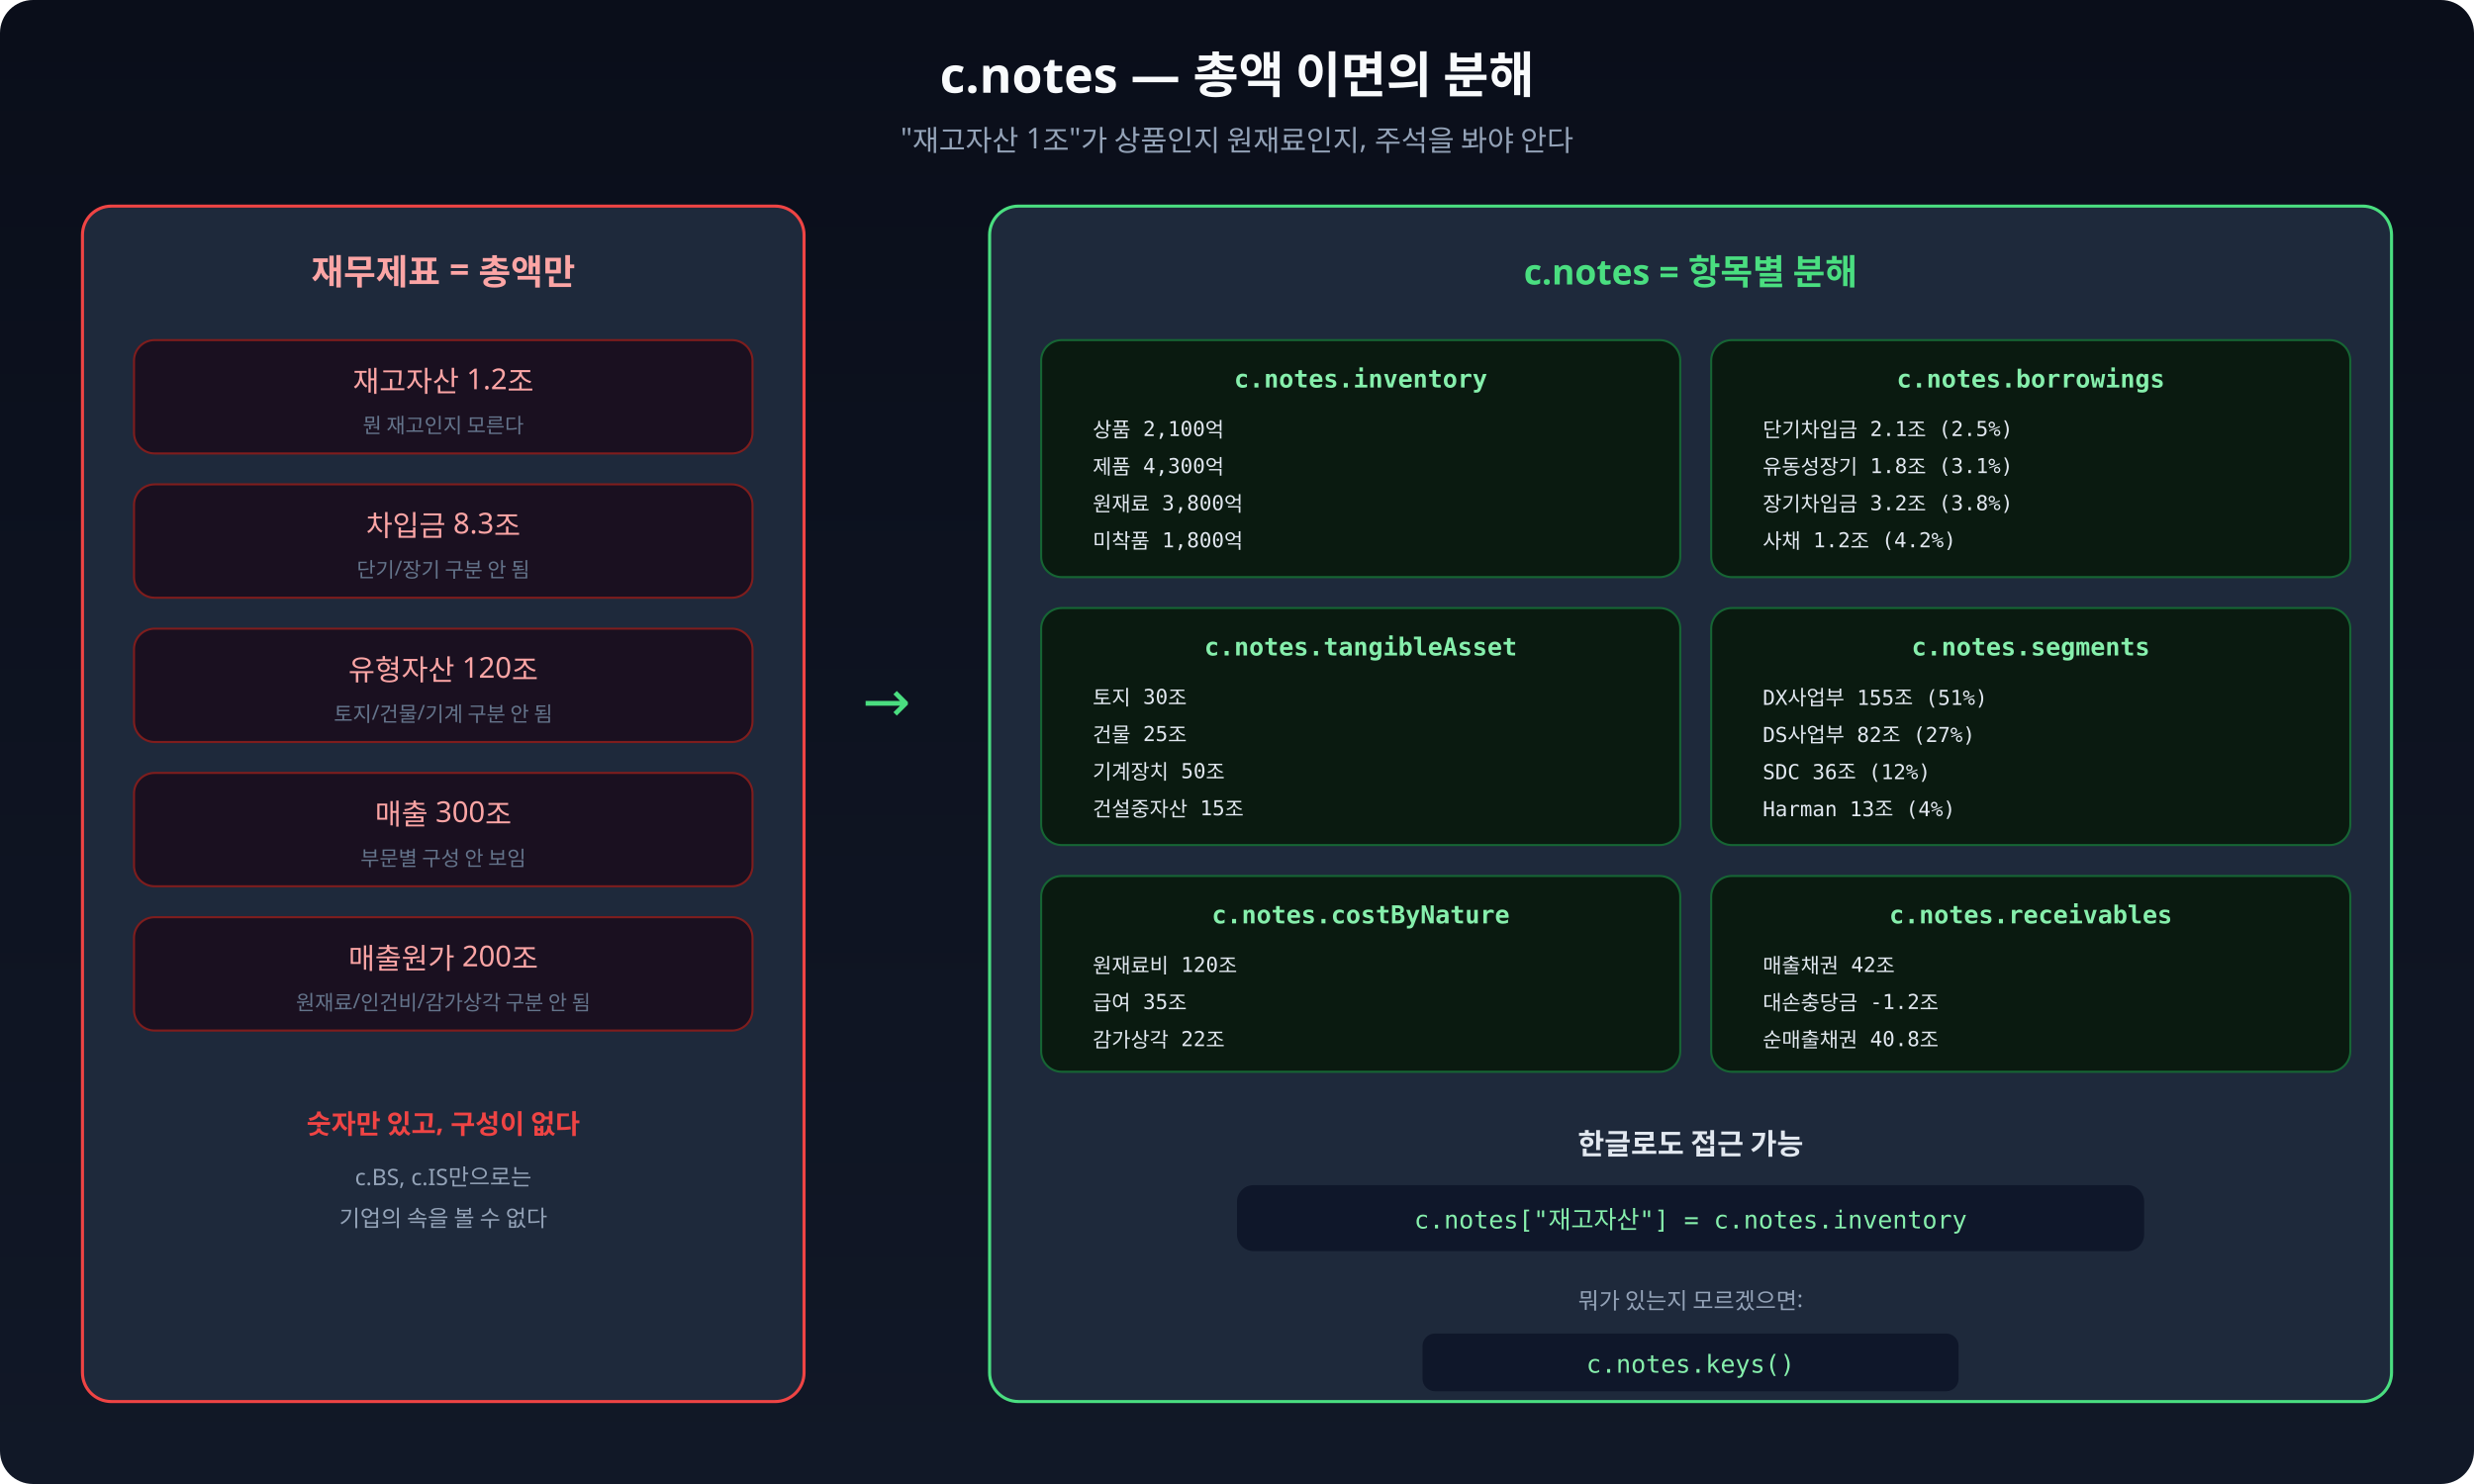
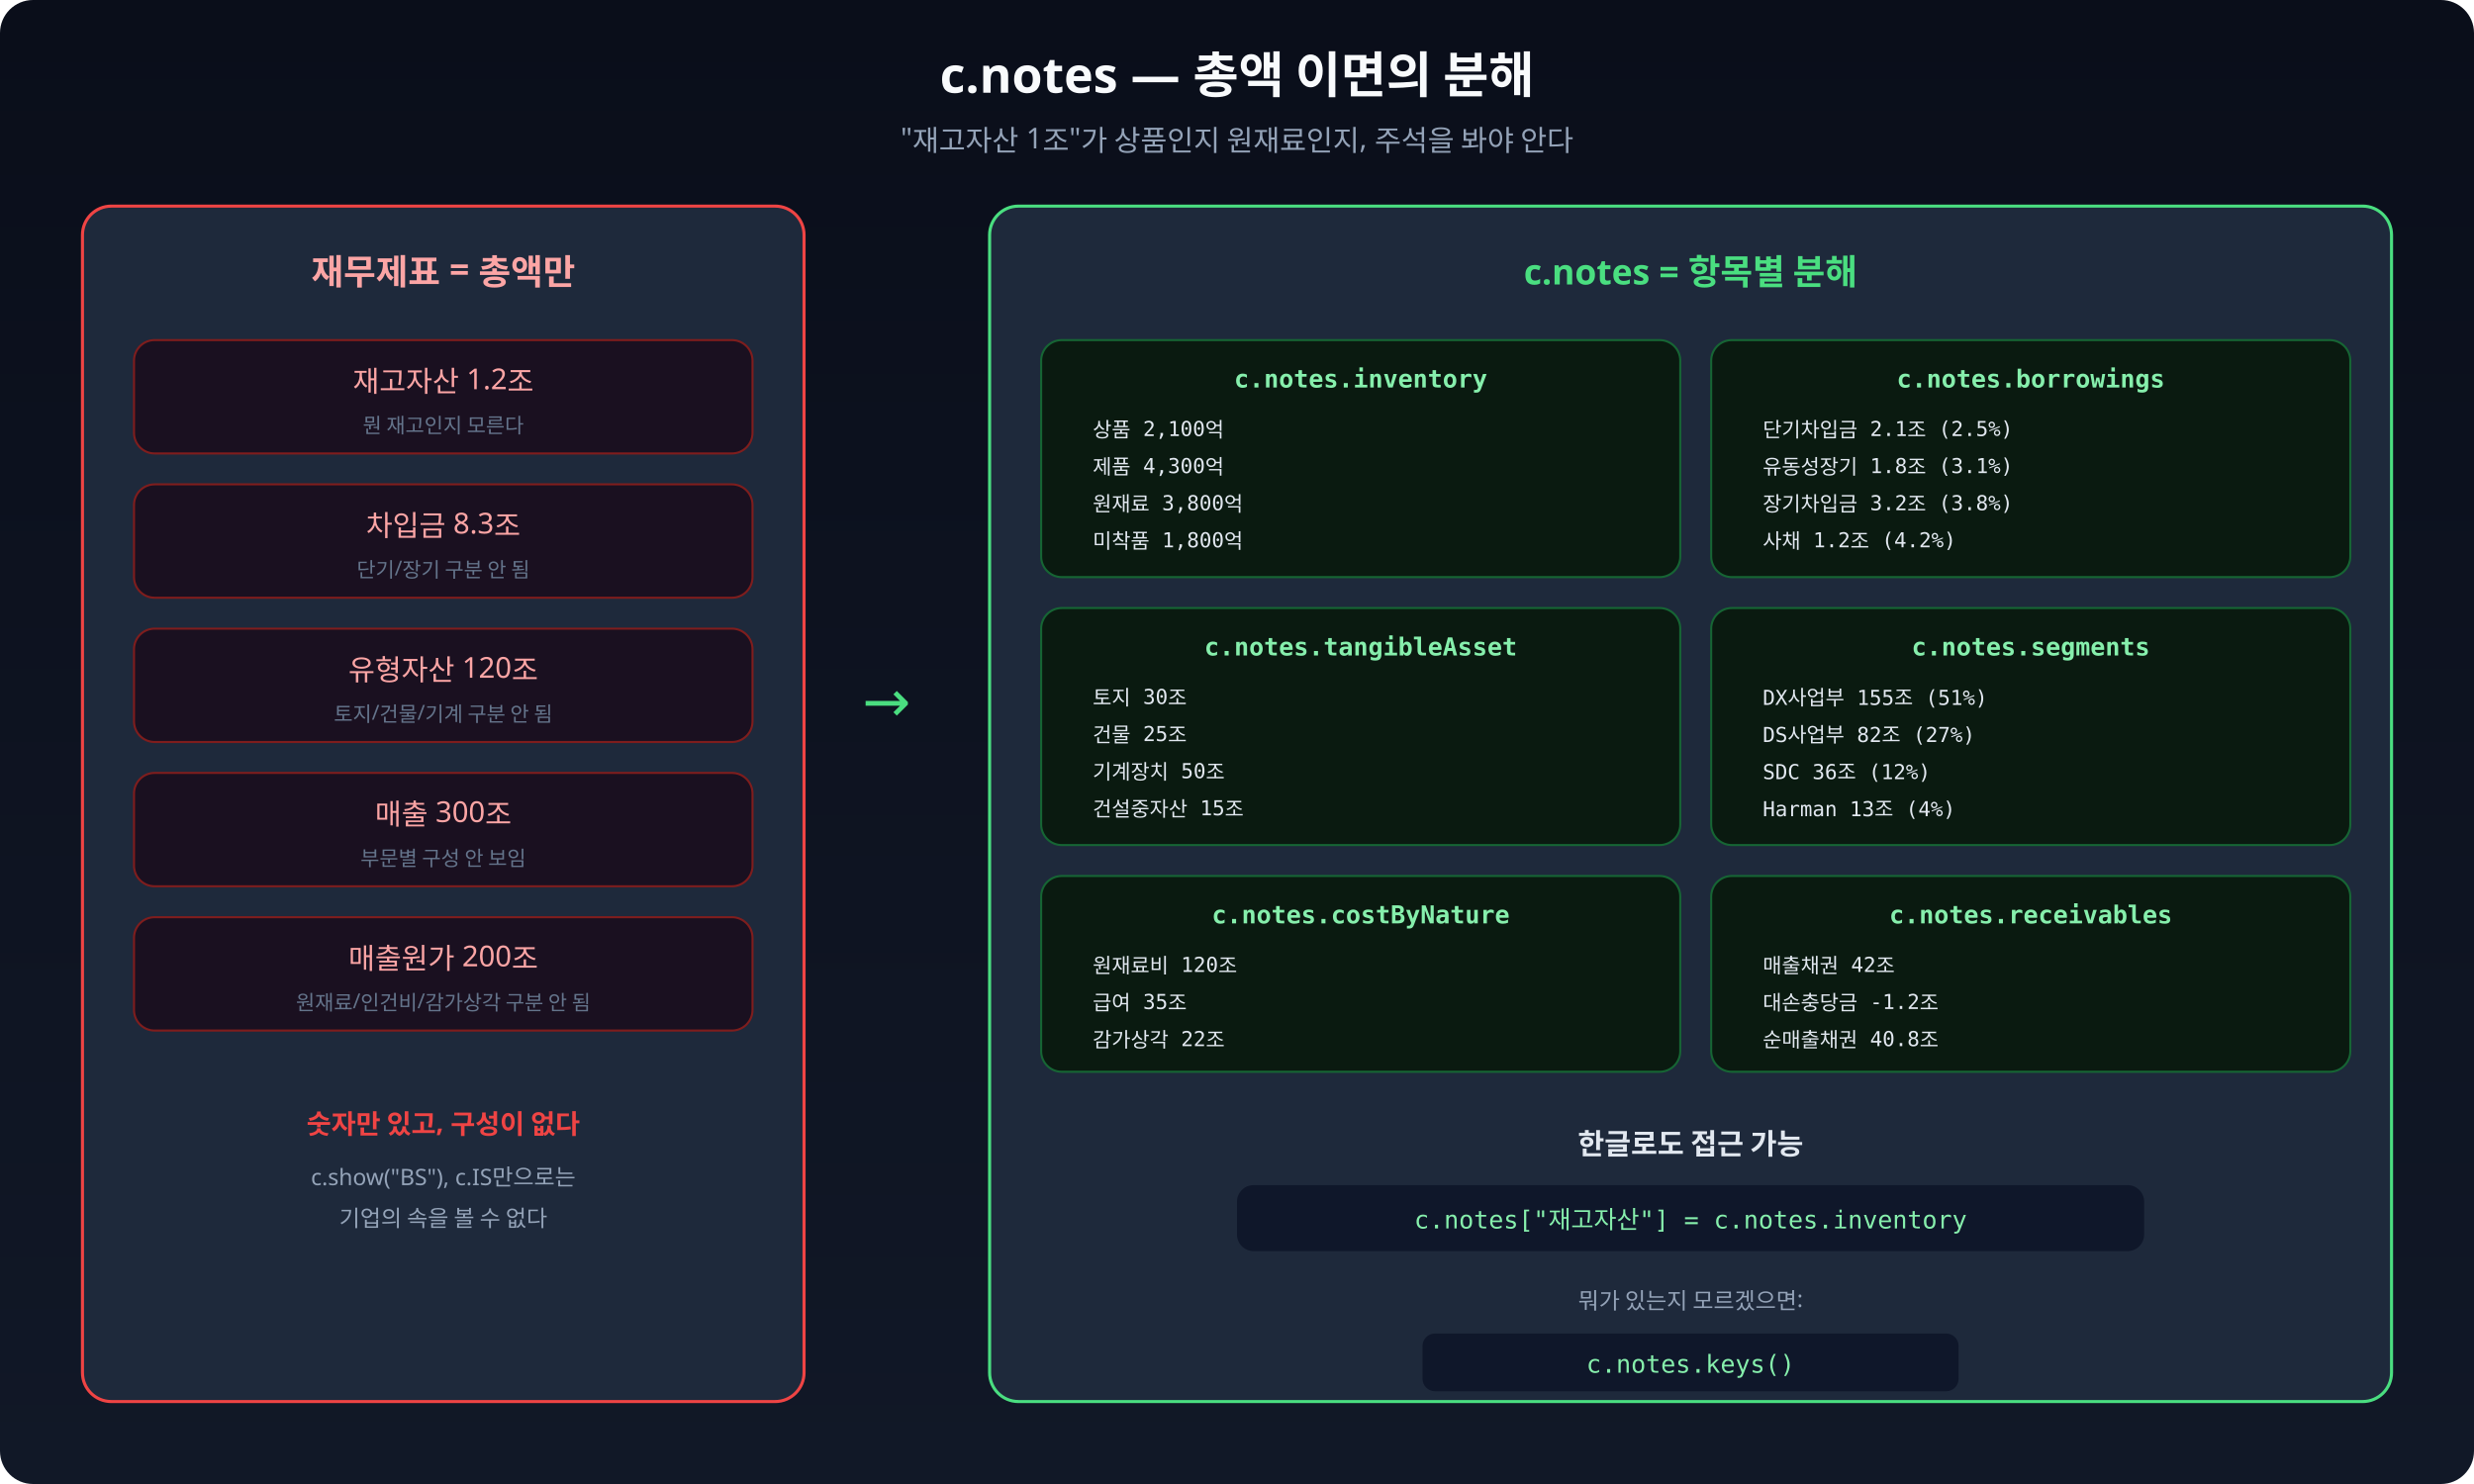
<svg xmlns="http://www.w3.org/2000/svg" viewBox="0 0 1200 720">
  <defs>
    <linearGradient id="bg130e" x1="0" y1="0" x2="0" y2="1">
      <stop offset="0%" stop-color="#0a0e1a" />
      <stop offset="100%" stop-color="#111827" />
    </linearGradient>
  </defs>
  <rect width="1200" height="720" fill="url(#bg130e)" rx="16" />
  <text x="600" y="45" text-anchor="middle" fill="#f8fafc" font-family="system-ui, sans-serif" font-size="24" font-weight="700">c.notes — 총액 이면의 분해</text>
  <text x="600" y="72" text-anchor="middle" fill="#94a3b8" font-family="system-ui, sans-serif" font-size="14">"재고자산 1조"가 상품인지 원재료인지, 주석을 봐야 안다</text>
  <rect x="40" y="100" width="350" height="580" rx="14" fill="#1e293b" stroke="#ef4444" stroke-width="1.5" />
  <text x="215" y="138" text-anchor="middle" fill="#fca5a5" font-family="system-ui, sans-serif" font-size="17" font-weight="700">재무제표 = 총액만</text>
  <rect x="65" y="165" width="300" height="55" rx="10" fill="#1a1020" stroke="#7f1d1d" stroke-width="1" />
  <text x="215" y="190" text-anchor="middle" fill="#fca5a5" font-family="system-ui, sans-serif" font-size="14">재고자산  1.2조</text>
  <text x="215" y="210" text-anchor="middle" fill="#64748b" font-family="system-ui, sans-serif" font-size="10">뭔 재고인지 모른다</text>
  <rect x="65" y="235" width="300" height="55" rx="10" fill="#1a1020" stroke="#7f1d1d" stroke-width="1" />
  <text x="215" y="260" text-anchor="middle" fill="#fca5a5" font-family="system-ui, sans-serif" font-size="14">차입금  8.3조</text>
  <text x="215" y="280" text-anchor="middle" fill="#64748b" font-family="system-ui, sans-serif" font-size="10">단기/장기 구분 안 됨</text>
  <rect x="65" y="305" width="300" height="55" rx="10" fill="#1a1020" stroke="#7f1d1d" stroke-width="1" />
  <text x="215" y="330" text-anchor="middle" fill="#fca5a5" font-family="system-ui, sans-serif" font-size="14">유형자산  120조</text>
  <text x="215" y="350" text-anchor="middle" fill="#64748b" font-family="system-ui, sans-serif" font-size="10">토지/건물/기계 구분 안 됨</text>
  <rect x="65" y="375" width="300" height="55" rx="10" fill="#1a1020" stroke="#7f1d1d" stroke-width="1" />
  <text x="215" y="400" text-anchor="middle" fill="#fca5a5" font-family="system-ui, sans-serif" font-size="14">매출  300조</text>
  <text x="215" y="420" text-anchor="middle" fill="#64748b" font-family="system-ui, sans-serif" font-size="10">부문별 구성 안 보임</text>
  <rect x="65" y="445" width="300" height="55" rx="10" fill="#1a1020" stroke="#7f1d1d" stroke-width="1" />
  <text x="215" y="470" text-anchor="middle" fill="#fca5a5" font-family="system-ui, sans-serif" font-size="14">매출원가  200조</text>
  <text x="215" y="490" text-anchor="middle" fill="#64748b" font-family="system-ui, sans-serif" font-size="10">원재료/인건비/감가상각 구분 안 됨</text>
  <text x="215" y="550" text-anchor="middle" fill="#ef4444" font-family="system-ui, sans-serif" font-size="13" font-weight="600">숫자만 있고, 구성이 없다</text>
-   <text x="215" y="575" text-anchor="middle" fill="#94a3b8" font-family="system-ui, sans-serif" font-size="11">c.BS, c.IS만으로는</text>
+   <text x="215" y="575" text-anchor="middle" fill="#94a3b8" font-family="system-ui, sans-serif" font-size="11">c.show("BS"), c.IS만으로는</text>
  <text x="215" y="595" text-anchor="middle" fill="#94a3b8" font-family="system-ui, sans-serif" font-size="11">기업의 속을 볼 수 없다</text>
  <text x="430" y="350" text-anchor="middle" fill="#4ade80" font-family="system-ui, sans-serif" font-size="28">→</text>
  <rect x="480" y="100" width="680" height="580" rx="14" fill="#1e293b" stroke="#4ade80" stroke-width="1.5" />
  <text x="820" y="138" text-anchor="middle" fill="#4ade80" font-family="system-ui, sans-serif" font-size="17" font-weight="700">c.notes = 항목별 분해</text>
  <rect x="505" y="165" width="310" height="115" rx="10" fill="#0a1a10" stroke="#166534" stroke-width="1" />
  <text x="660" y="188" text-anchor="middle" fill="#86efac" font-family="monospace" font-size="12" font-weight="600">c.notes.inventory</text>
  <text x="530" y="212" fill="#e2e8f0" font-family="monospace" font-size="10">상품         2,100억</text>
  <text x="530" y="230" fill="#e2e8f0" font-family="monospace" font-size="10">제품         4,300억</text>
  <text x="530" y="248" fill="#e2e8f0" font-family="monospace" font-size="10">원재료       3,800억</text>
  <text x="530" y="266" fill="#e2e8f0" font-family="monospace" font-size="10">미착품       1,800억</text>
  <rect x="830" y="165" width="310" height="115" rx="10" fill="#0a1a10" stroke="#166534" stroke-width="1" />
  <text x="985" y="188" text-anchor="middle" fill="#86efac" font-family="monospace" font-size="12" font-weight="600">c.notes.borrowings</text>
  <text x="855" y="212" fill="#e2e8f0" font-family="monospace" font-size="10">단기차입금    2.1조 (2.5%)</text>
  <text x="855" y="230" fill="#e2e8f0" font-family="monospace" font-size="10">유동성장기    1.8조 (3.1%)</text>
  <text x="855" y="248" fill="#e2e8f0" font-family="monospace" font-size="10">장기차입금    3.2조 (3.8%)</text>
  <text x="855" y="266" fill="#e2e8f0" font-family="monospace" font-size="10">사채          1.2조 (4.2%)</text>
  <rect x="505" y="295" width="310" height="115" rx="10" fill="#0a1a10" stroke="#166534" stroke-width="1" />
  <text x="660" y="318" text-anchor="middle" fill="#86efac" font-family="monospace" font-size="12" font-weight="600">c.notes.tangibleAsset</text>
  <text x="530" y="342" fill="#e2e8f0" font-family="monospace" font-size="10">토지         30조</text>
  <text x="530" y="360" fill="#e2e8f0" font-family="monospace" font-size="10">건물         25조</text>
  <text x="530" y="378" fill="#e2e8f0" font-family="monospace" font-size="10">기계장치     50조</text>
  <text x="530" y="396" fill="#e2e8f0" font-family="monospace" font-size="10">건설중자산   15조</text>
  <rect x="830" y="295" width="310" height="115" rx="10" fill="#0a1a10" stroke="#166534" stroke-width="1" />
  <text x="985" y="318" text-anchor="middle" fill="#86efac" font-family="monospace" font-size="12" font-weight="600">c.notes.segments</text>
  <text x="855" y="342" fill="#e2e8f0" font-family="monospace" font-size="10">DX사업부      155조 (51%)</text>
  <text x="855" y="360" fill="#e2e8f0" font-family="monospace" font-size="10">DS사업부       82조 (27%)</text>
  <text x="855" y="378" fill="#e2e8f0" font-family="monospace" font-size="10">SDC            36조 (12%)</text>
  <text x="855" y="396" fill="#e2e8f0" font-family="monospace" font-size="10">Harman         13조  (4%)</text>
  <rect x="505" y="425" width="310" height="95" rx="10" fill="#0a1a10" stroke="#166534" stroke-width="1" />
  <text x="660" y="448" text-anchor="middle" fill="#86efac" font-family="monospace" font-size="12" font-weight="600">c.notes.costByNature</text>
  <text x="530" y="472" fill="#e2e8f0" font-family="monospace" font-size="10">원재료비     120조</text>
  <text x="530" y="490" fill="#e2e8f0" font-family="monospace" font-size="10">급여          35조</text>
  <text x="530" y="508" fill="#e2e8f0" font-family="monospace" font-size="10">감가상각      22조</text>
  <rect x="830" y="425" width="310" height="95" rx="10" fill="#0a1a10" stroke="#166534" stroke-width="1" />
  <text x="985" y="448" text-anchor="middle" fill="#86efac" font-family="monospace" font-size="12" font-weight="600">c.notes.receivables</text>
  <text x="855" y="472" fill="#e2e8f0" font-family="monospace" font-size="10">매출채권      42조</text>
  <text x="855" y="490" fill="#e2e8f0" font-family="monospace" font-size="10">대손충당금    -1.2조</text>
  <text x="855" y="508" fill="#e2e8f0" font-family="monospace" font-size="10">순매출채권    40.8조</text>
  <text x="820" y="560" text-anchor="middle" fill="#e2e8f0" font-family="system-ui, sans-serif" font-size="14" font-weight="600">한글로도 접근 가능</text>
  <rect x="600" y="575" width="440" height="32" rx="8" fill="#0f172a" />
  <text x="820" y="596" text-anchor="middle" fill="#86efac" font-family="monospace" font-size="12">c.notes["재고자산"]  =  c.notes.inventory</text>
  <text x="820" y="635" text-anchor="middle" fill="#94a3b8" font-family="system-ui, sans-serif" font-size="11">뭐가 있는지 모르겠으면:</text>
  <rect x="690" y="647" width="260" height="28" rx="6" fill="#0f172a" />
  <text x="820" y="666" text-anchor="middle" fill="#86efac" font-family="monospace" font-size="12">c.notes.keys()</text>
</svg>
